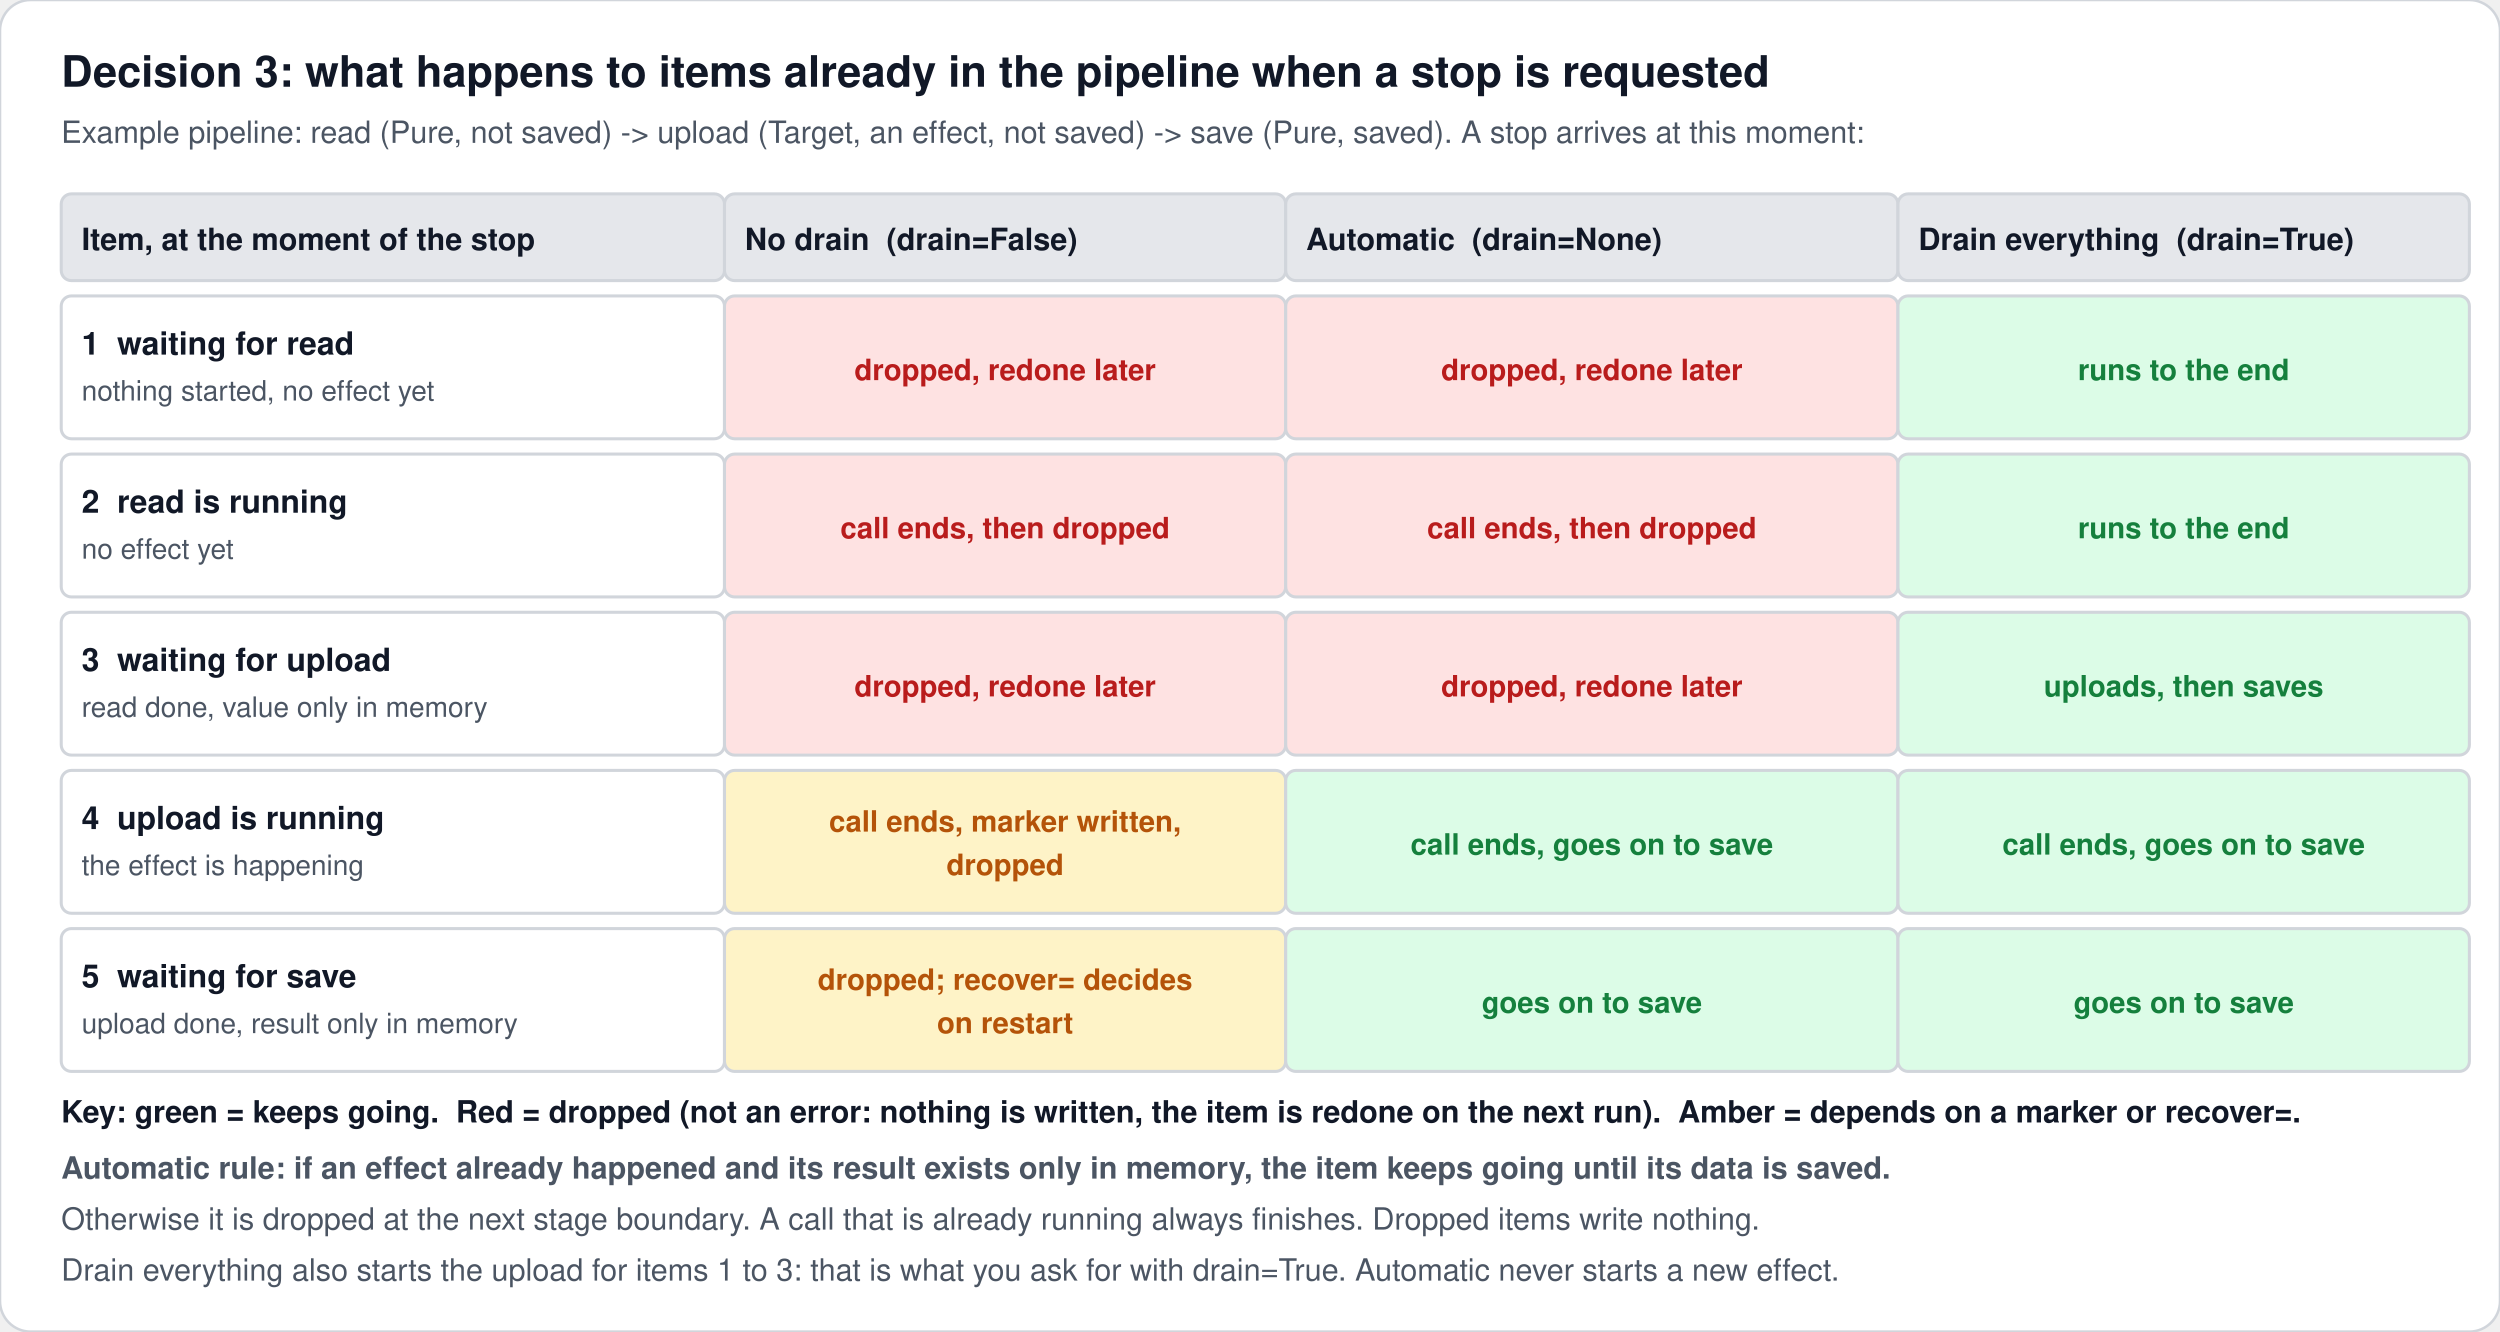
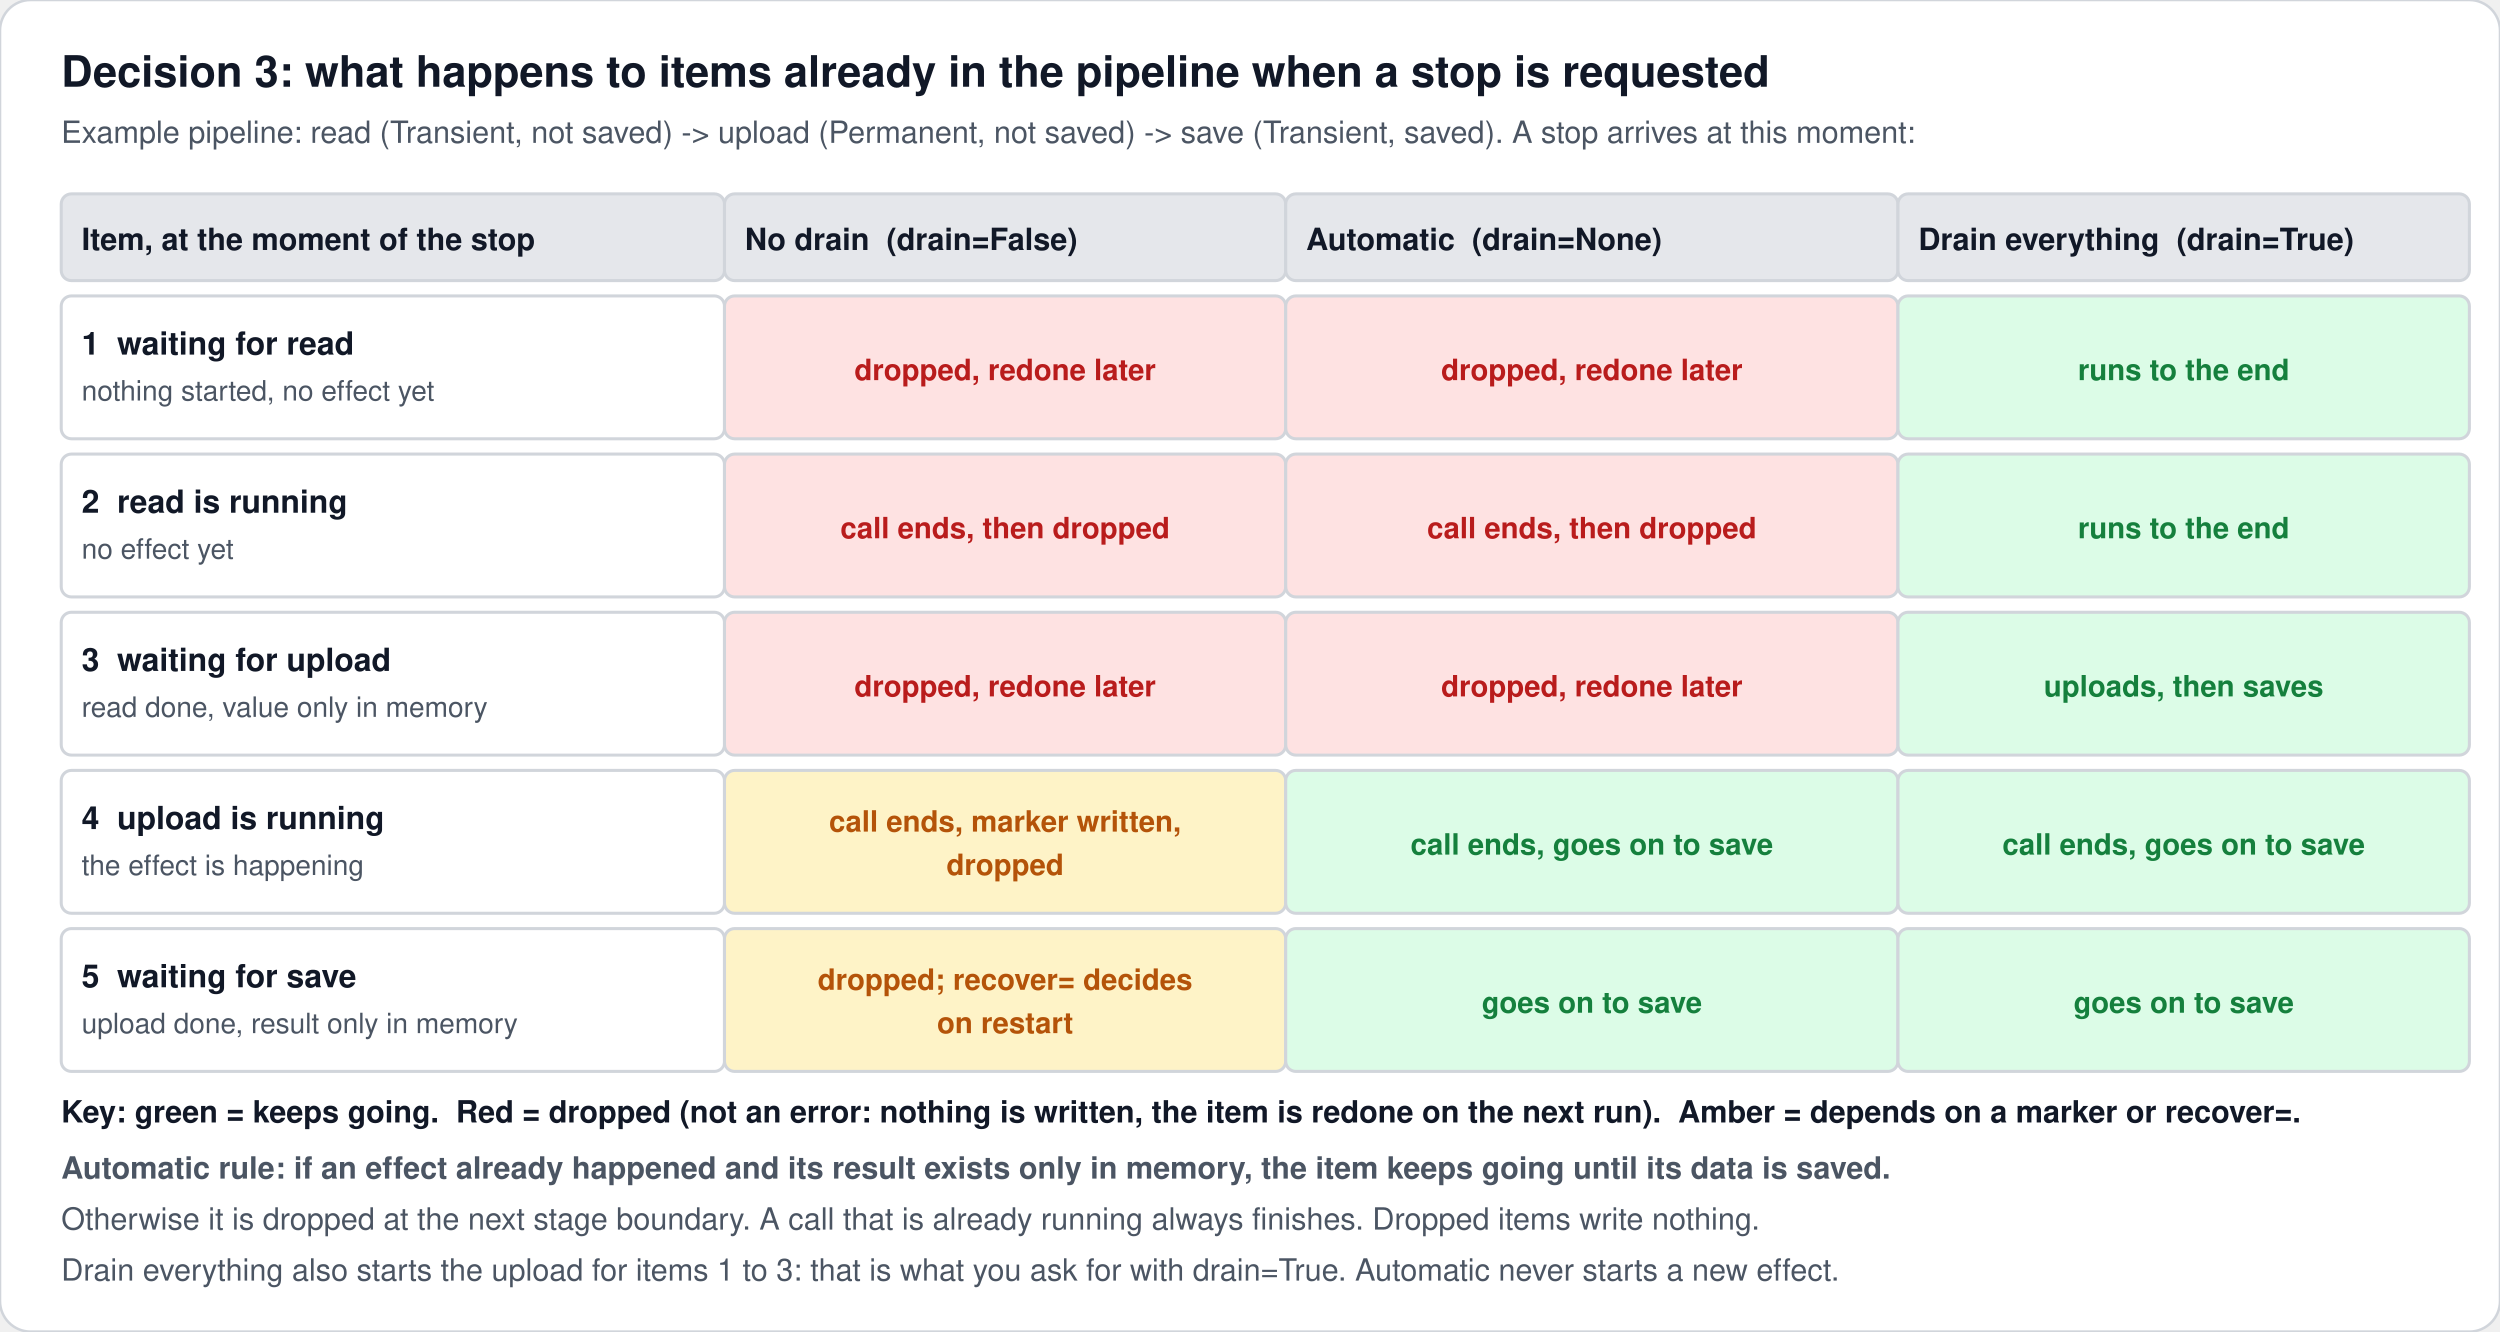
<svg xmlns="http://www.w3.org/2000/svg" viewBox="0 0 980 522" width="980" height="522" font-family="-apple-system, Segoe UI, Helvetica, Arial, sans-serif" role="img" aria-label="Five example items at the moment a stop is requested, and what each stop mode does with them.">
  <rect width="980" height="522" rx="12" fill="#ffffff" stroke="#d1d5db" />
  <text xml:space="preserve" x="24" y="34" font-size="17" font-weight="700" fill="#111827" text-anchor="start">Decision 3: what happens to items already in the pipeline when a stop is requested</text>
-   <text xml:space="preserve" x="24" y="56" font-size="12" font-weight="400" fill="#4b5563" text-anchor="start">Example pipeline: read (Pure, not saved) -&gt; upload (Target, an effect, not saved) -&gt; save (Pure, saved). A stop arrives at this moment:</text>
+   <text xml:space="preserve" x="24" y="56" font-size="12" font-weight="400" fill="#4b5563" text-anchor="start">Example pipeline: read (Transient, not saved) -&gt; upload (Permanent, not saved) -&gt; save (Transient, saved). A stop arrives at this moment:</text>
  <rect x="24" y="76" width="260" height="34" rx="4" fill="#e5e7eb" stroke="#d1d5db" stroke-width="1.2" />
  <text xml:space="preserve" x="32" y="98" font-size="12" font-weight="700" fill="#111827" text-anchor="start">Item, at the moment of the stop</text>
  <rect x="284" y="76" width="220" height="34" rx="4" fill="#e5e7eb" stroke="#d1d5db" stroke-width="1.2" />
  <text xml:space="preserve" x="292" y="98" font-size="12" font-weight="700" fill="#111827" text-anchor="start">No drain  (drain=False)</text>
  <rect x="504" y="76" width="240" height="34" rx="4" fill="#e5e7eb" stroke="#d1d5db" stroke-width="1.2" />
  <text xml:space="preserve" x="512" y="98" font-size="12" font-weight="700" fill="#111827" text-anchor="start">Automatic  (drain=None)</text>
  <rect x="744" y="76" width="224" height="34" rx="4" fill="#e5e7eb" stroke="#d1d5db" stroke-width="1.2" />
  <text xml:space="preserve" x="752" y="98" font-size="12" font-weight="700" fill="#111827" text-anchor="start">Drain everything  (drain=True)</text>
  <rect x="24" y="116" width="260" height="56" rx="4" fill="#ffffff" stroke="#d1d5db" stroke-width="1.2" />
  <text xml:space="preserve" x="32" y="139" font-size="12.5" font-weight="700" fill="#111827" text-anchor="start">1  waiting for read</text>
  <text xml:space="preserve" x="32" y="157" font-size="11" font-weight="400" fill="#4b5563" text-anchor="start">nothing started, no effect yet</text>
  <rect x="284" y="116" width="220" height="56" rx="4" fill="#fee2e2" stroke="#d1d5db" stroke-width="1.2" />
  <text xml:space="preserve" x="394.0" y="149" font-size="11.5" font-weight="600" fill="#b91c1c" text-anchor="middle">dropped, redone later</text>
  <rect x="504" y="116" width="240" height="56" rx="4" fill="#fee2e2" stroke="#d1d5db" stroke-width="1.2" />
  <text xml:space="preserve" x="624.0" y="149" font-size="11.5" font-weight="600" fill="#b91c1c" text-anchor="middle">dropped, redone later</text>
  <rect x="744" y="116" width="224" height="56" rx="4" fill="#dcfce7" stroke="#d1d5db" stroke-width="1.2" />
  <text xml:space="preserve" x="856.0" y="149" font-size="11.5" font-weight="600" fill="#15803d" text-anchor="middle">runs to the end</text>
  <rect x="24" y="178" width="260" height="56" rx="4" fill="#ffffff" stroke="#d1d5db" stroke-width="1.2" />
  <text xml:space="preserve" x="32" y="201" font-size="12.5" font-weight="700" fill="#111827" text-anchor="start">2  read is running</text>
  <text xml:space="preserve" x="32" y="219" font-size="11" font-weight="400" fill="#4b5563" text-anchor="start">no effect yet</text>
  <rect x="284" y="178" width="220" height="56" rx="4" fill="#fee2e2" stroke="#d1d5db" stroke-width="1.2" />
  <text xml:space="preserve" x="394.0" y="211" font-size="11.5" font-weight="600" fill="#b91c1c" text-anchor="middle">call ends, then dropped</text>
  <rect x="504" y="178" width="240" height="56" rx="4" fill="#fee2e2" stroke="#d1d5db" stroke-width="1.2" />
  <text xml:space="preserve" x="624.0" y="211" font-size="11.5" font-weight="600" fill="#b91c1c" text-anchor="middle">call ends, then dropped</text>
  <rect x="744" y="178" width="224" height="56" rx="4" fill="#dcfce7" stroke="#d1d5db" stroke-width="1.2" />
  <text xml:space="preserve" x="856.0" y="211" font-size="11.5" font-weight="600" fill="#15803d" text-anchor="middle">runs to the end</text>
  <rect x="24" y="240" width="260" height="56" rx="4" fill="#ffffff" stroke="#d1d5db" stroke-width="1.2" />
  <text xml:space="preserve" x="32" y="263" font-size="12.5" font-weight="700" fill="#111827" text-anchor="start">3  waiting for upload</text>
  <text xml:space="preserve" x="32" y="281" font-size="11" font-weight="400" fill="#4b5563" text-anchor="start">read done, value only in memory</text>
  <rect x="284" y="240" width="220" height="56" rx="4" fill="#fee2e2" stroke="#d1d5db" stroke-width="1.2" />
  <text xml:space="preserve" x="394.0" y="273" font-size="11.5" font-weight="600" fill="#b91c1c" text-anchor="middle">dropped, redone later</text>
  <rect x="504" y="240" width="240" height="56" rx="4" fill="#fee2e2" stroke="#d1d5db" stroke-width="1.2" />
  <text xml:space="preserve" x="624.0" y="273" font-size="11.5" font-weight="600" fill="#b91c1c" text-anchor="middle">dropped, redone later</text>
  <rect x="744" y="240" width="224" height="56" rx="4" fill="#dcfce7" stroke="#d1d5db" stroke-width="1.2" />
  <text xml:space="preserve" x="856.0" y="273" font-size="11.5" font-weight="600" fill="#15803d" text-anchor="middle">uploads, then saves</text>
  <rect x="24" y="302" width="260" height="56" rx="4" fill="#ffffff" stroke="#d1d5db" stroke-width="1.2" />
  <text xml:space="preserve" x="32" y="325" font-size="12.5" font-weight="700" fill="#111827" text-anchor="start">4  upload is running</text>
  <text xml:space="preserve" x="32" y="343" font-size="11" font-weight="400" fill="#4b5563" text-anchor="start">the effect is happening</text>
  <rect x="284" y="302" width="220" height="56" rx="4" fill="#fef3c7" stroke="#d1d5db" stroke-width="1.2" />
  <text xml:space="preserve" x="394.0" y="326" font-size="11.5" font-weight="600" fill="#b45309" text-anchor="middle">call ends, marker written,</text>
  <text xml:space="preserve" x="394.0" y="343" font-size="11.5" font-weight="600" fill="#b45309" text-anchor="middle">dropped</text>
  <rect x="504" y="302" width="240" height="56" rx="4" fill="#dcfce7" stroke="#d1d5db" stroke-width="1.2" />
  <text xml:space="preserve" x="624.0" y="335" font-size="11.5" font-weight="600" fill="#15803d" text-anchor="middle">call ends, goes on to save</text>
  <rect x="744" y="302" width="224" height="56" rx="4" fill="#dcfce7" stroke="#d1d5db" stroke-width="1.2" />
  <text xml:space="preserve" x="856.0" y="335" font-size="11.5" font-weight="600" fill="#15803d" text-anchor="middle">call ends, goes on to save</text>
  <rect x="24" y="364" width="260" height="56" rx="4" fill="#ffffff" stroke="#d1d5db" stroke-width="1.2" />
  <text xml:space="preserve" x="32" y="387" font-size="12.5" font-weight="700" fill="#111827" text-anchor="start">5  waiting for save</text>
  <text xml:space="preserve" x="32" y="405" font-size="11" font-weight="400" fill="#4b5563" text-anchor="start">upload done, result only in memory</text>
  <rect x="284" y="364" width="220" height="56" rx="4" fill="#fef3c7" stroke="#d1d5db" stroke-width="1.2" />
  <text xml:space="preserve" x="394.0" y="388" font-size="11.5" font-weight="600" fill="#b45309" text-anchor="middle">dropped; recover= decides</text>
  <text xml:space="preserve" x="394.0" y="405" font-size="11.5" font-weight="600" fill="#b45309" text-anchor="middle">on restart</text>
  <rect x="504" y="364" width="240" height="56" rx="4" fill="#dcfce7" stroke="#d1d5db" stroke-width="1.2" />
  <text xml:space="preserve" x="624.0" y="397" font-size="11.5" font-weight="600" fill="#15803d" text-anchor="middle">goes on to save</text>
  <rect x="744" y="364" width="224" height="56" rx="4" fill="#dcfce7" stroke="#d1d5db" stroke-width="1.2" />
  <text xml:space="preserve" x="856.0" y="397" font-size="11.5" font-weight="600" fill="#15803d" text-anchor="middle">goes on to save</text>
  <text xml:space="preserve" x="24" y="440" font-size="12" font-weight="600" fill="#111827" text-anchor="start">Key: green = keeps going.  Red = dropped (not an error: nothing is written, the item is redone on the next run).  Amber = depends on a marker or recover=.</text>
  <text xml:space="preserve" x="24" y="462" font-size="12" font-weight="600" fill="#4b5563" text-anchor="start">Automatic rule: if an effect already happened and its result exists only in memory, the item keeps going until its data is saved.</text>
  <text xml:space="preserve" x="24" y="482" font-size="12" font-weight="400" fill="#4b5563" text-anchor="start">Otherwise it is dropped at the next stage boundary. A call that is already running always finishes. Dropped items write nothing.</text>
  <text xml:space="preserve" x="24" y="502" font-size="12" font-weight="400" fill="#4b5563" text-anchor="start">Drain everything also starts the upload for items 1 to 3: that is what you ask for with drain=True. Automatic never starts a new effect.</text>
</svg>
